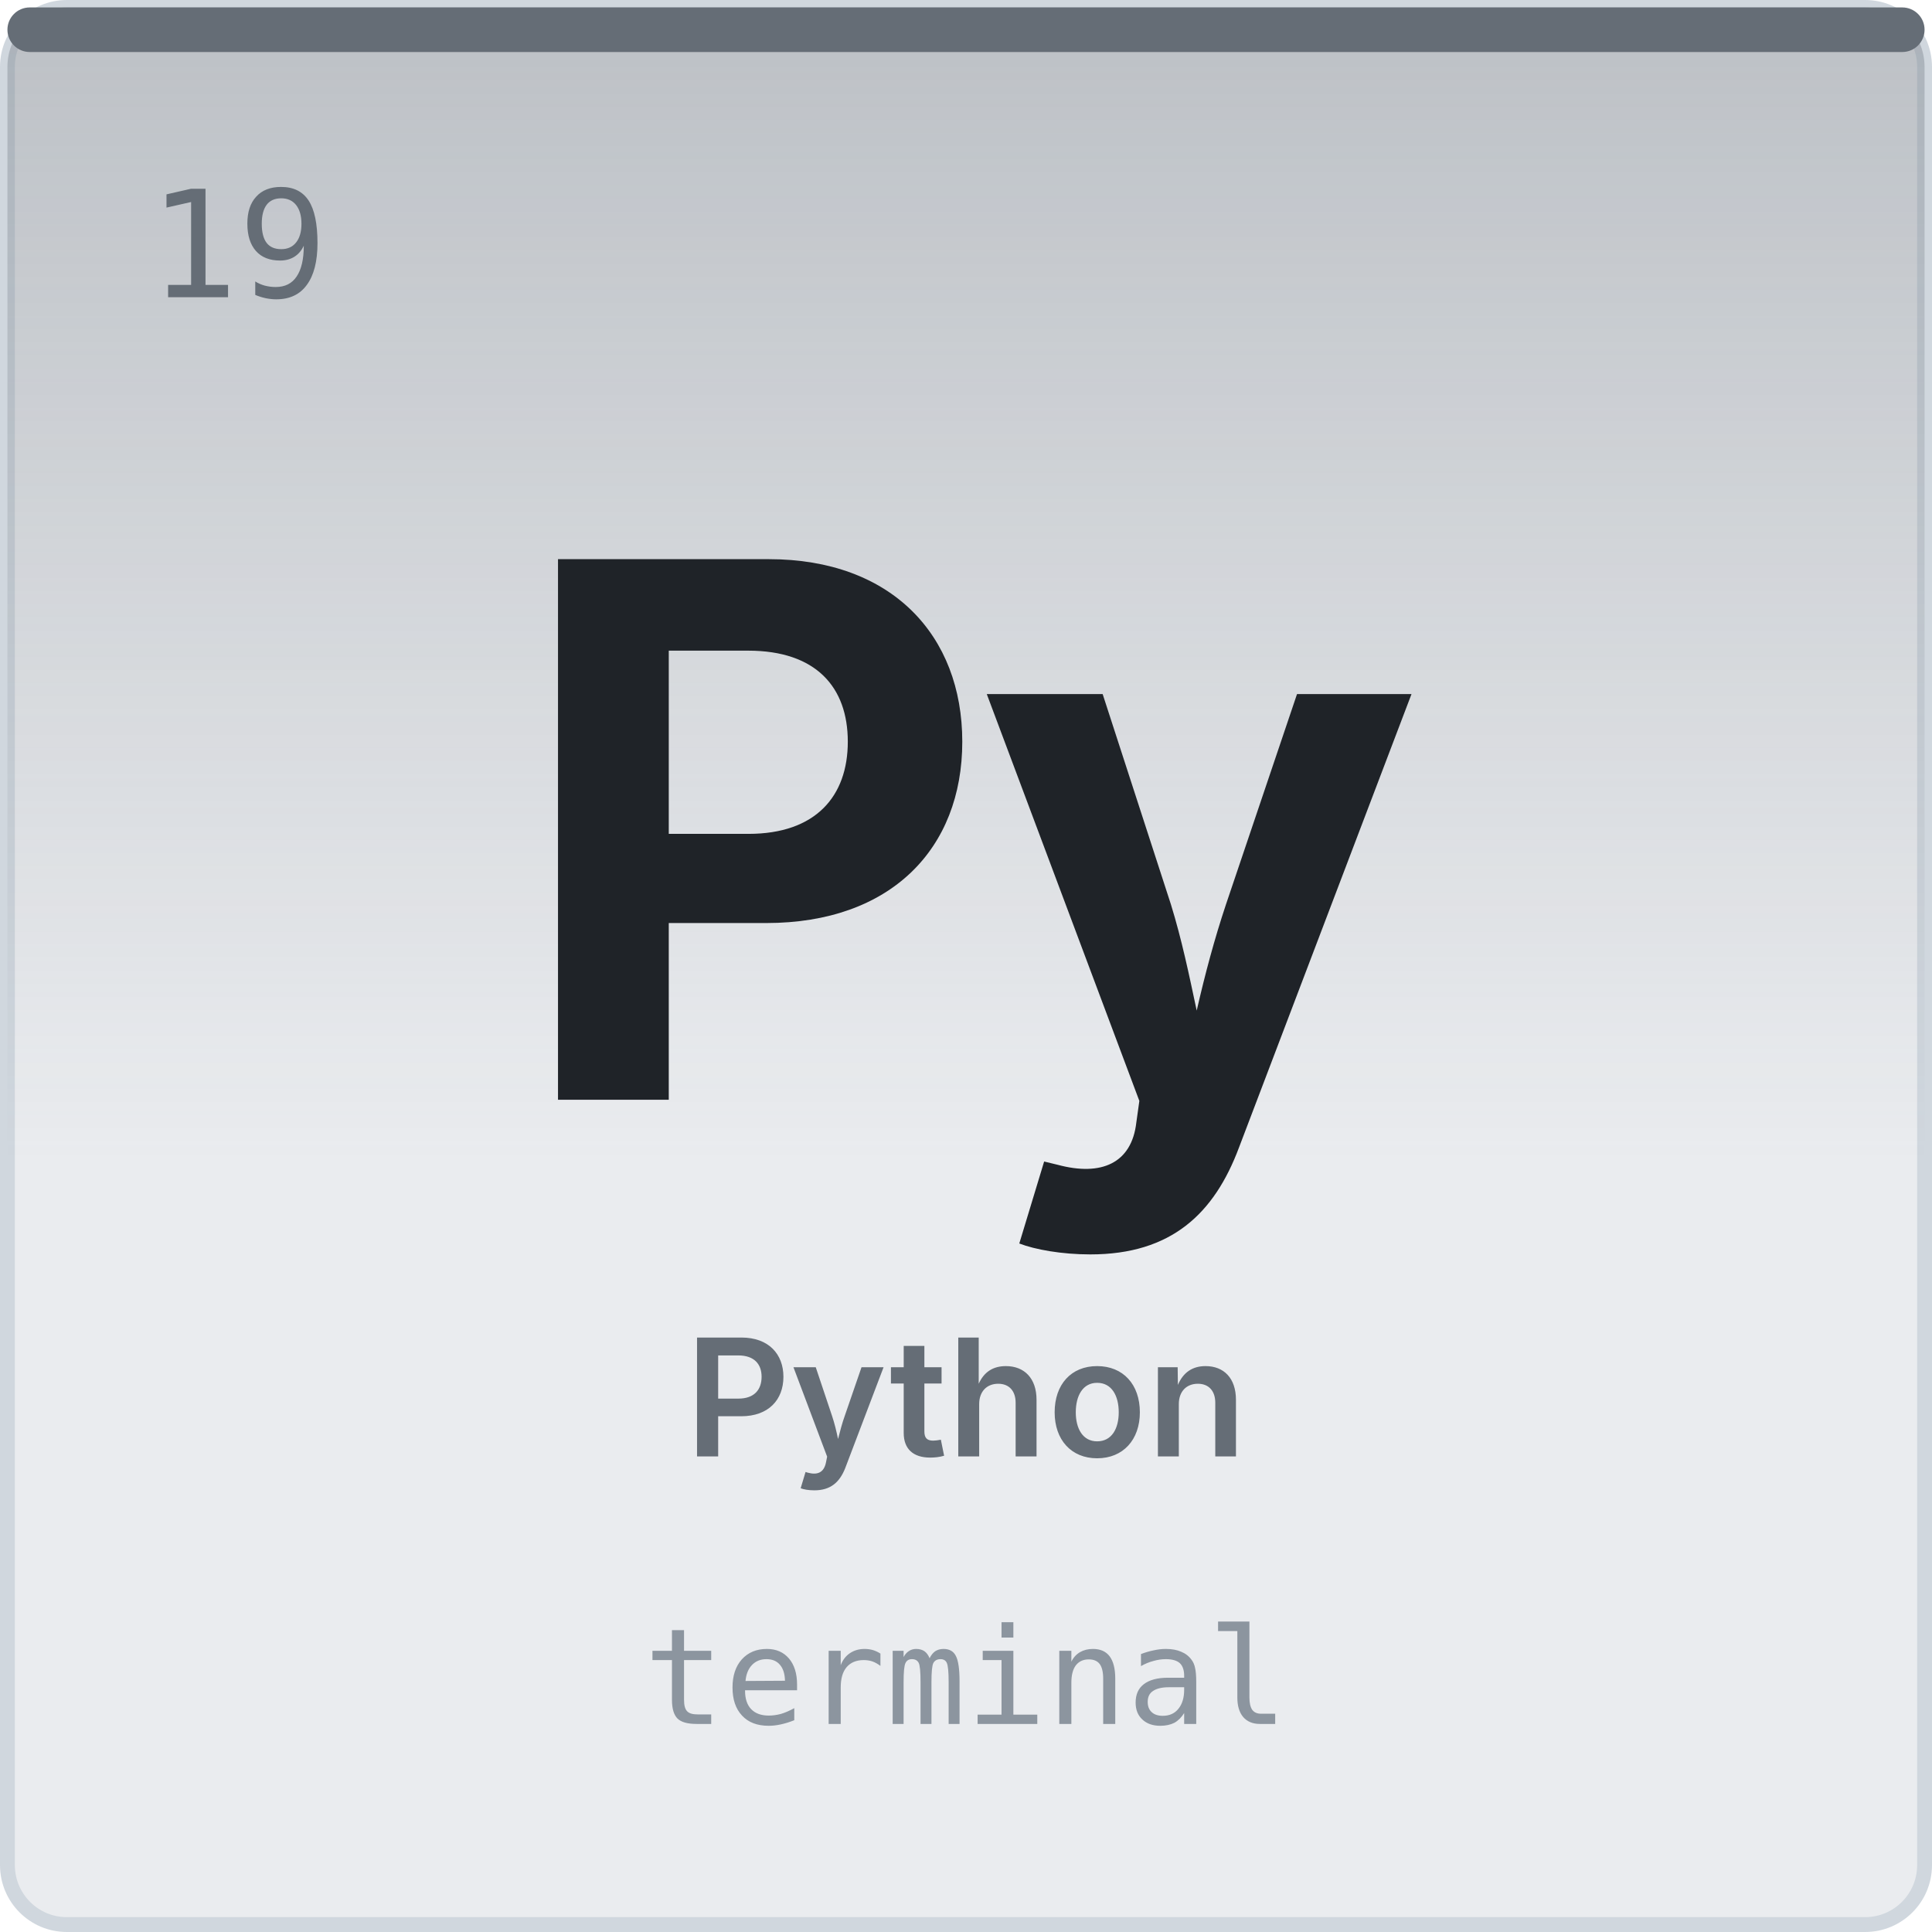
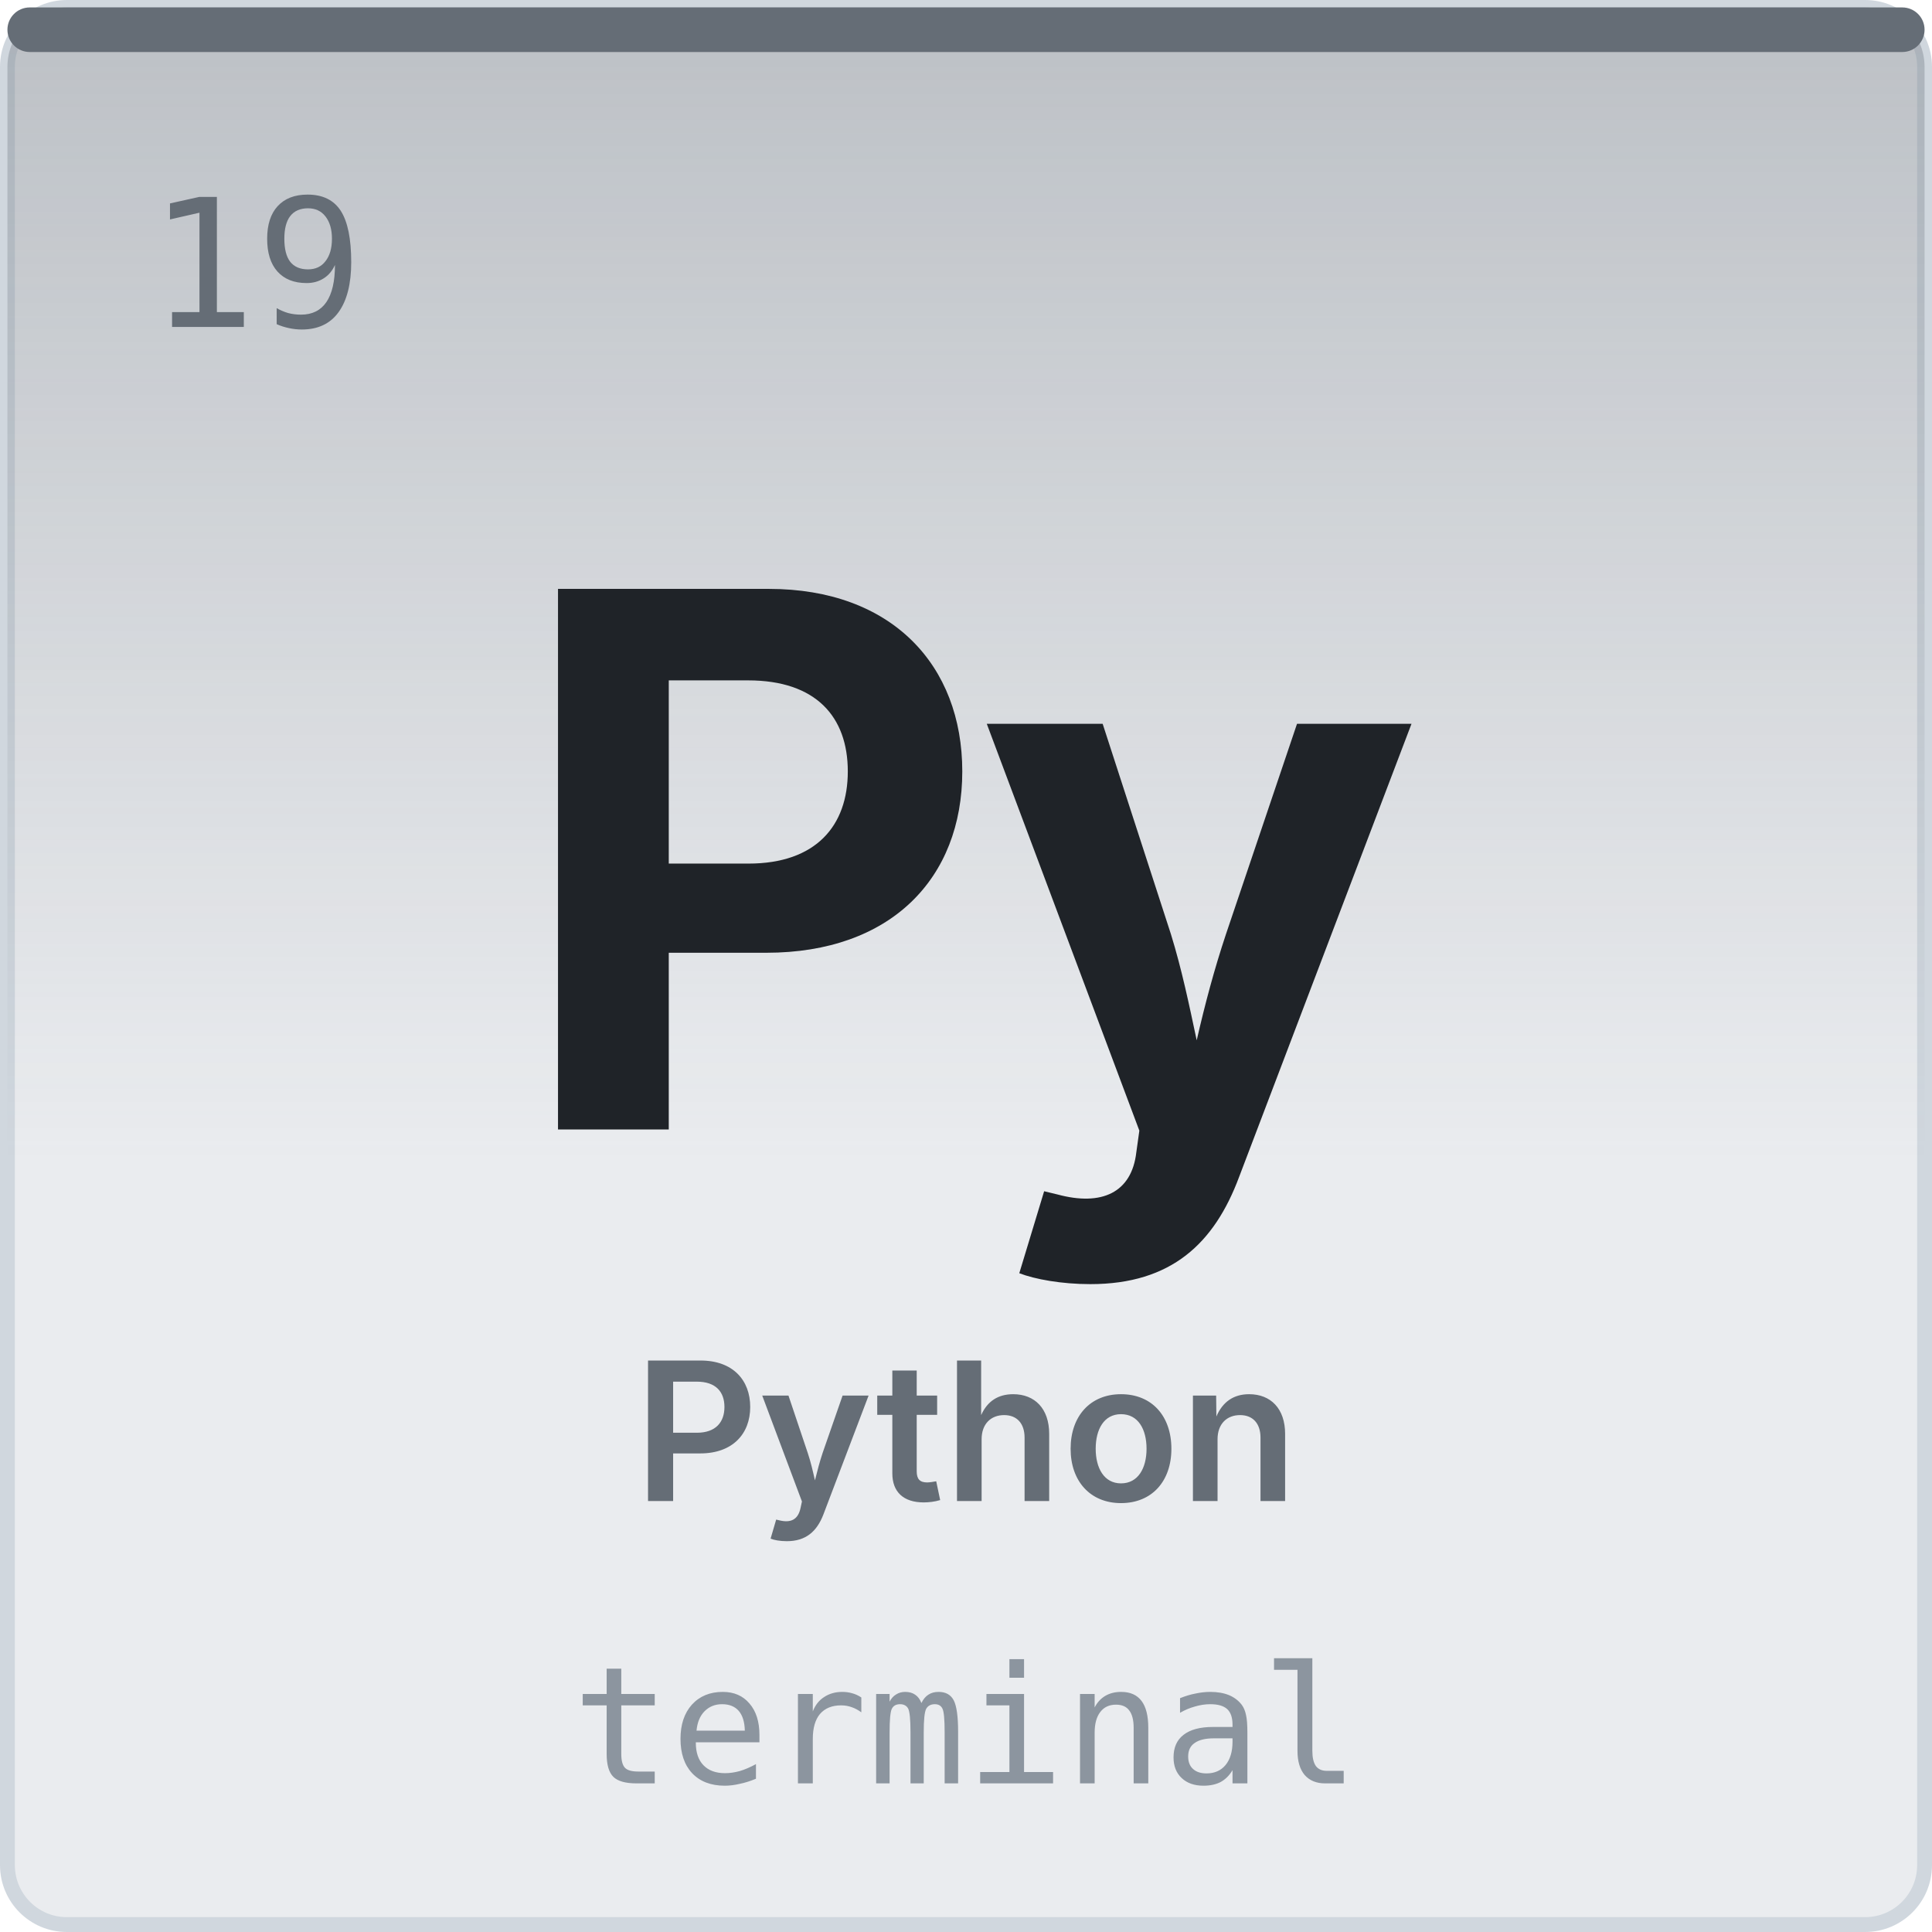
<svg xmlns="http://www.w3.org/2000/svg" width="130" height="130" viewBox="0 0 130 130" role="img" aria-label="19 Py Python terminal">
  <defs>
    <linearGradient id="g19" x1="0" y1="0" x2="0" y2="1">
      <stop offset="0%" stop-color="#656d76" stop-opacity="0.35" />
      <stop offset="60%" stop-color="#656d76" stop-opacity="0" />
    </linearGradient>
  </defs>
  <g opacity="1">
    <set attributeName="opacity" to="0" begin="0s" />
    <animate attributeName="opacity" from="0" to="1" begin="1.44s" dur="0.55s" fill="freeze" />
    <rect x="0.5" y="0.5" width="129" height="129" rx="4" fill="#eaecef" stroke="#d0d7de" stroke-width="1" />
    <rect x="0.5" y="0.5" width="129" height="129" rx="4" fill="url(#g19)" />
    <rect x="0.5" y="0.5" width="129" height="3" rx="1.5" fill="#656d76">
      <animate attributeName="opacity" values="1;0.45;1" dur="4s" begin="-3.99s" repeatCount="indefinite" />
    </rect>
-     <text x="10" y="20" font-family="ui-monospace, SFMono-Regular, Menlo, monospace" font-size="10" font-weight="500" fill="#656d76">19</text>
-     <text x="65" y="74" font-family="-apple-system, BlinkMacSystemFont, Inter, system-ui, sans-serif" font-size="50" font-weight="700" fill="#1f2328" text-anchor="middle" letter-spacing="-1">Py</text>
-     <text x="65" y="98" font-family="-apple-system, BlinkMacSystemFont, Inter, system-ui, sans-serif" font-size="11" font-weight="600" fill="#656d76" text-anchor="middle">Python</text>
-     <text x="65" y="116" font-family="ui-monospace, SFMono-Regular, Menlo, monospace" font-size="9" fill="#8c959f" text-anchor="middle">terminal</text>
+     <text x="10" y="22" font-family="ui-monospace, SFMono-Regular, Menlo, monospace" font-size="12" font-weight="500" fill="#656d76">19</text>
+     <text x="65" y="76" font-family="-apple-system, BlinkMacSystemFont, Inter, system-ui, sans-serif" font-size="50" font-weight="700" fill="#1f2328" text-anchor="middle" letter-spacing="-1">Py</text>
+     <text x="65" y="101" font-family="-apple-system, BlinkMacSystemFont, Inter, system-ui, sans-serif" font-size="13" font-weight="600" fill="#656d76" text-anchor="middle">Python</text>
+     <text x="65" y="120" font-family="ui-monospace, SFMono-Regular, Menlo, monospace" font-size="11" fill="#8c959f" text-anchor="middle">terminal</text>
  </g>
</svg>
